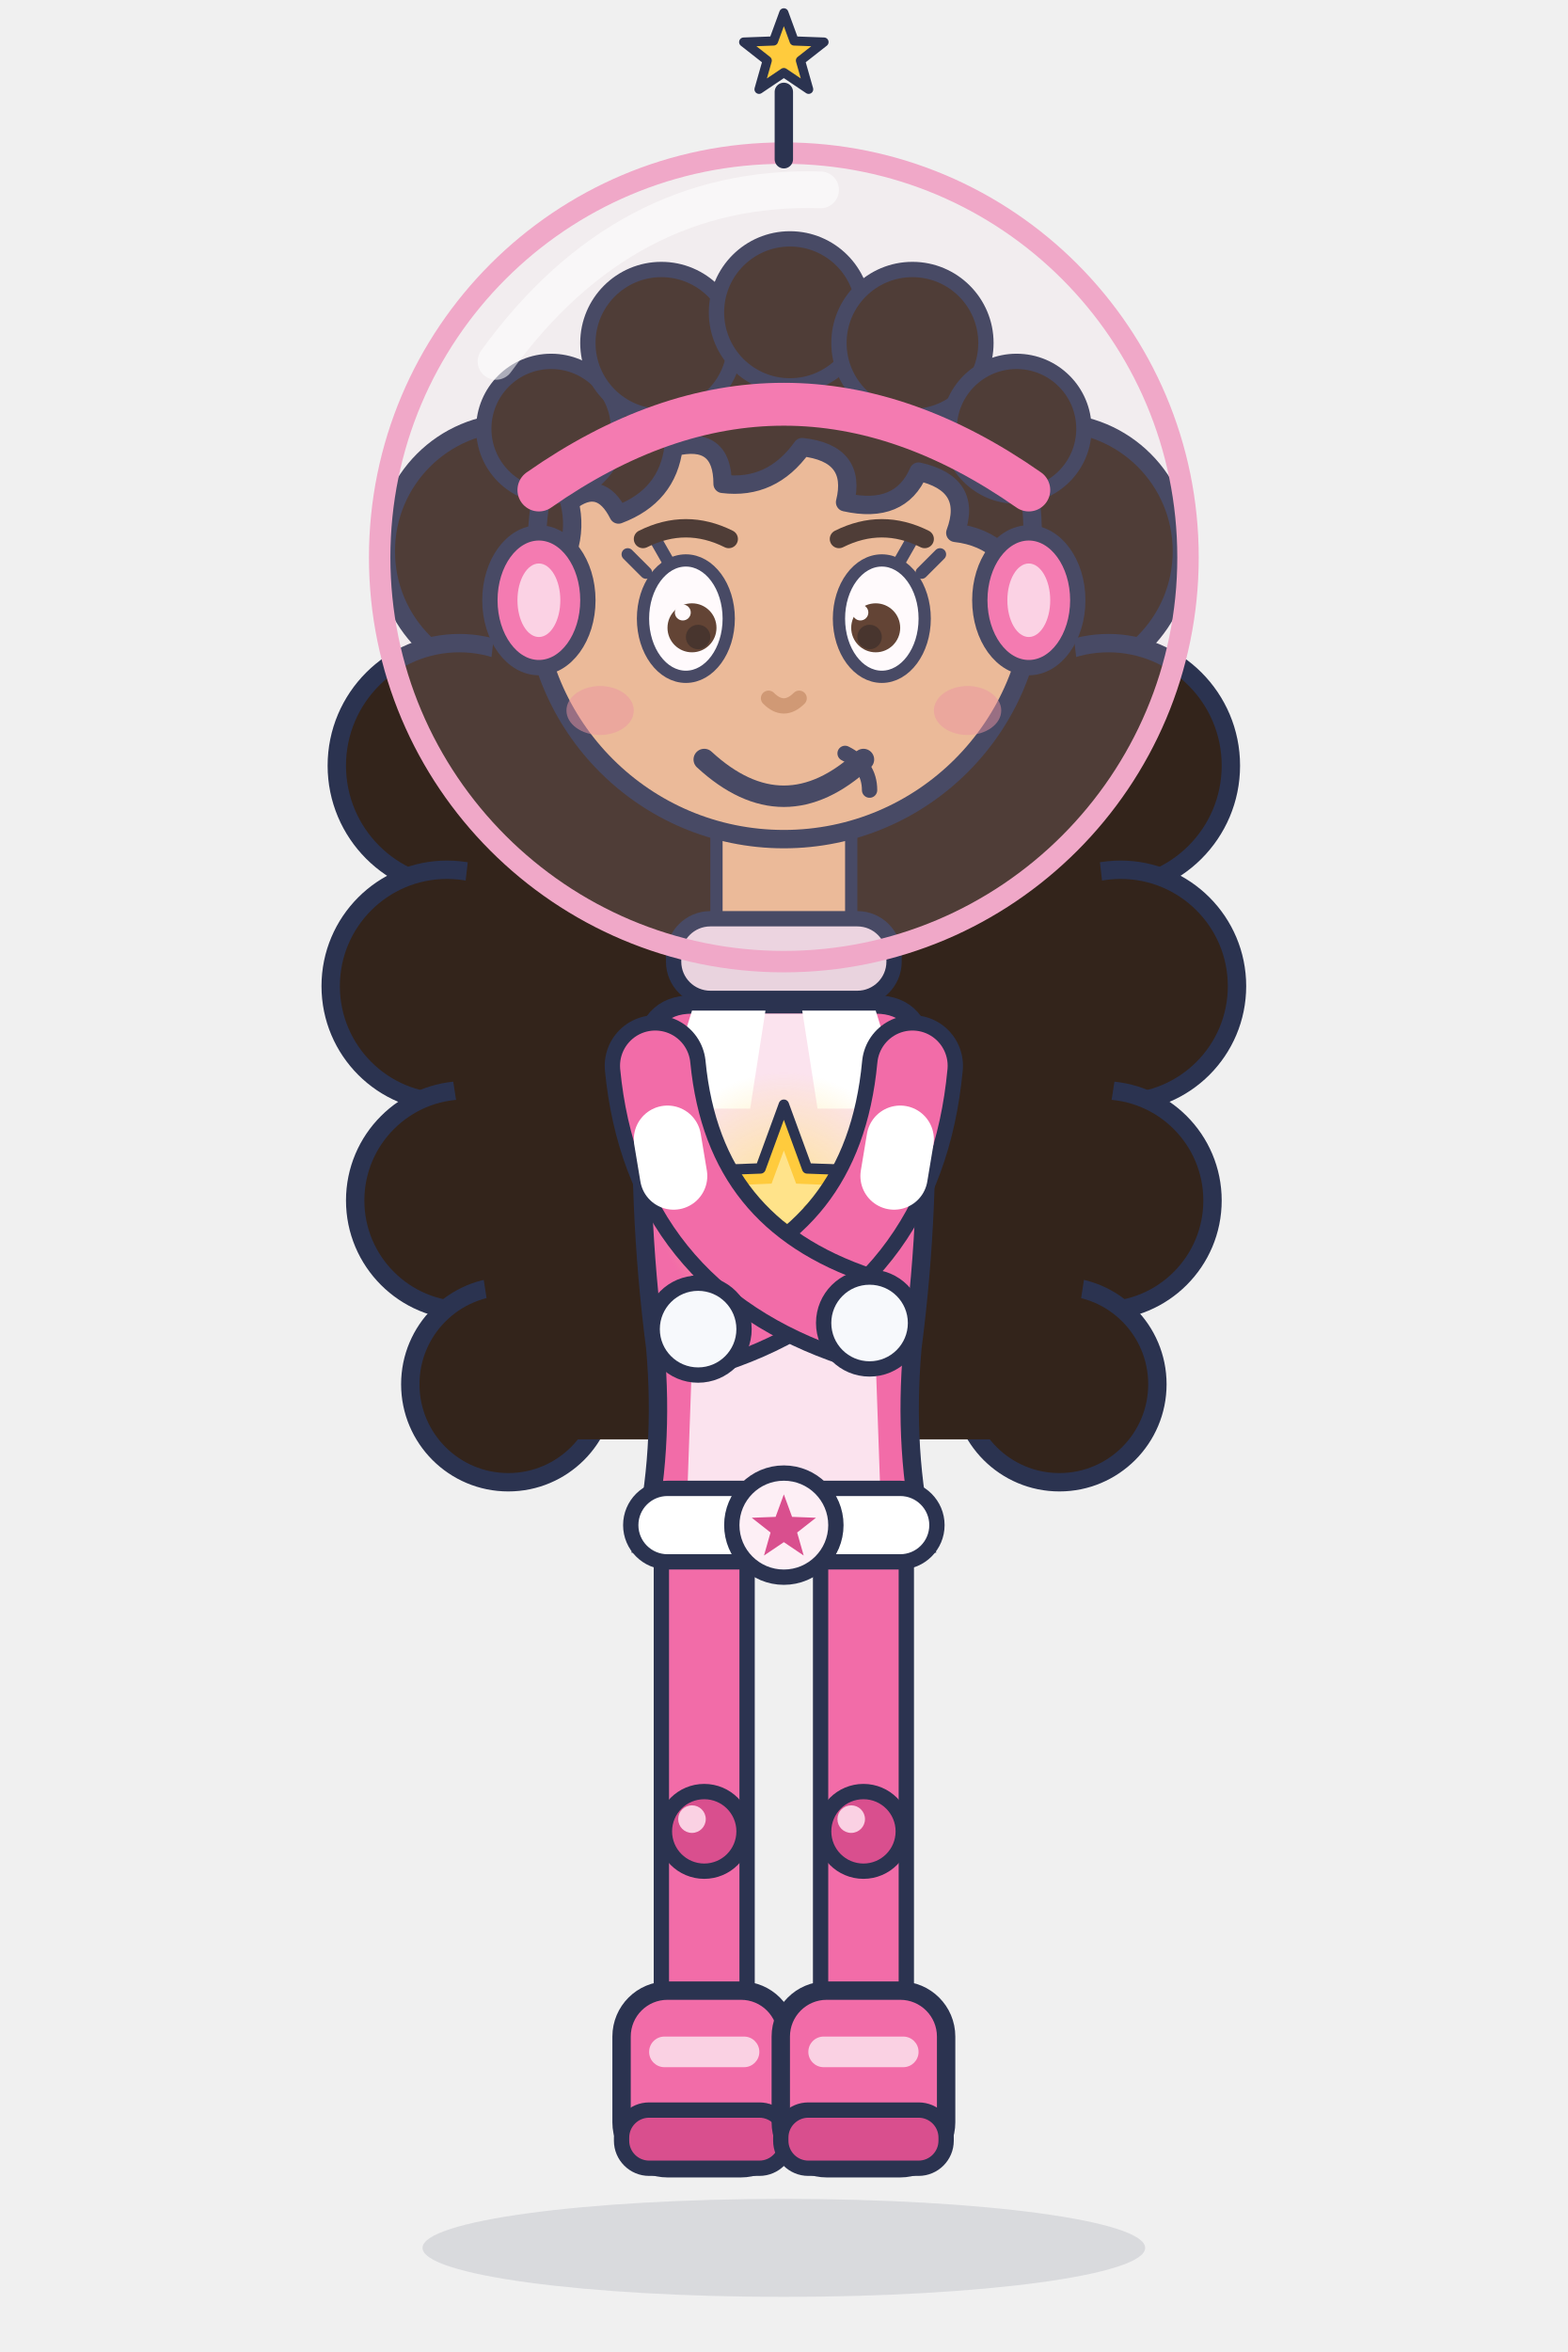
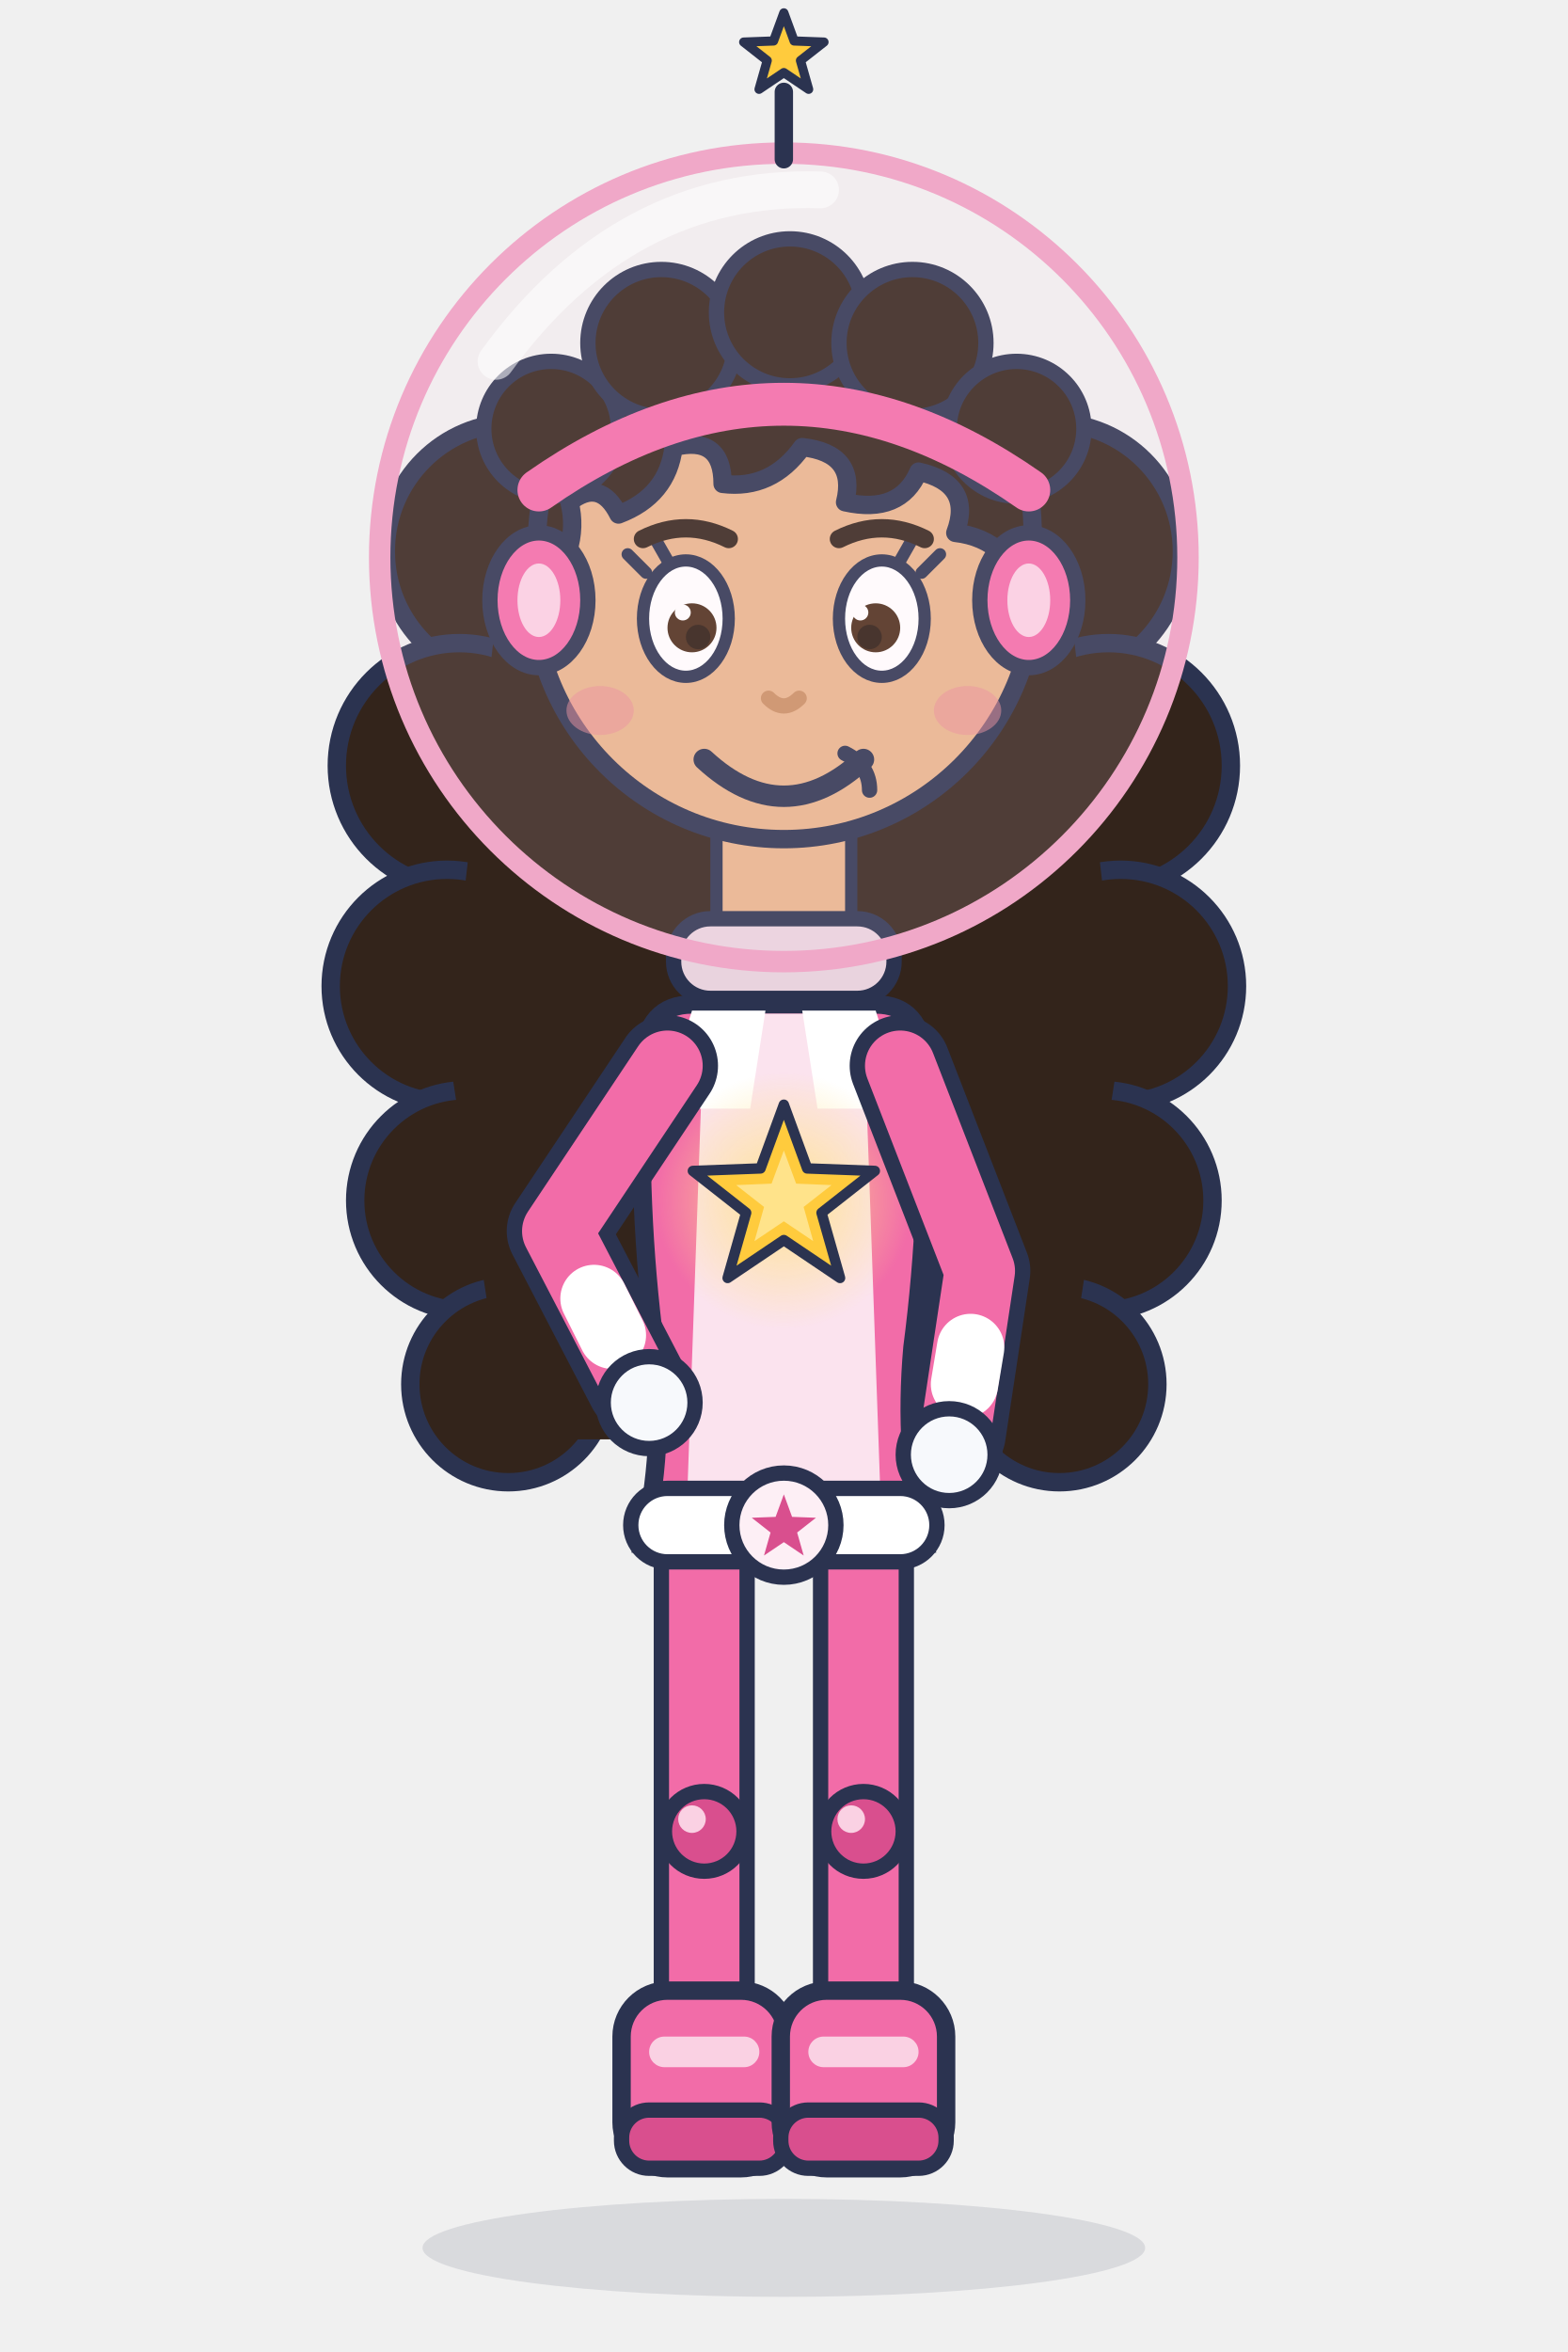
<svg xmlns="http://www.w3.org/2000/svg" viewBox="0 0 512 768" width="512" height="768">
  <defs>
    <radialGradient id="brillo_estrella" cx="50%" cy="50%" r="50%">
      <stop offset="0%" stop-color="#FFE38A" stop-opacity="0.9" />
      <stop offset="100%" stop-color="#FFE38A" stop-opacity="0" />
    </radialGradient>
  </defs>
  <ellipse cx="256" cy="734" rx="118" ry="16" fill="#2B3350" opacity="0.12" />
  <g fill="#33241B" stroke="#2B3350" stroke-width="6">
    <circle cx="168" cy="180" r="42" />
    <circle cx="344" cy="180" r="42" />
    <circle cx="150" cy="250" r="40" />
    <circle cx="362" cy="250" r="40" />
    <circle cx="146" cy="322" r="38" />
    <circle cx="366" cy="322" r="38" />
    <circle cx="152" cy="392" r="36" />
    <circle cx="360" cy="392" r="36" />
    <circle cx="166" cy="452" r="32" />
    <circle cx="346" cy="452" r="32" />
    <path d="M 168 150 Q 256 96 344 150 L 366 340 L 346 470 L 166 470 L 146 340 Z" stroke="none" />
  </g>
  <g stroke-linecap="round" fill="none">
    <path d="M 230 512 L 230 656" stroke="#2B3350" stroke-width="33" />
    <path d="M 230 512 L 230 656" stroke="#F26CA8" stroke-width="23" />
    <path d="M 282 512 L 282 656" stroke="#2B3350" stroke-width="33" />
    <path d="M 282 512 L 282 656" stroke="#F26CA8" stroke-width="23" />
  </g>
  <circle cx="230" cy="598" r="13" fill="#D94F8E" stroke="#2B3350" stroke-width="5" />
  <circle cx="282" cy="598" r="13" fill="#D94F8E" stroke="#2B3350" stroke-width="5" />
  <circle cx="226" cy="594" r="4.5" fill="#FAD1E3" />
  <circle cx="278" cy="594" r="4.5" fill="#FAD1E3" />
  <g>
    <rect x="203" y="650" width="54" height="58" rx="15" fill="#F26CA8" stroke="#2B3350" stroke-width="6" />
    <rect x="203" y="689" width="54" height="19" rx="9" fill="#D94F8E" stroke="#2B3350" stroke-width="5" />
    <rect x="212" y="665" width="36" height="10" rx="5" fill="#FAD1E3" />
    <rect x="255" y="650" width="54" height="58" rx="15" fill="#F26CA8" stroke="#2B3350" stroke-width="6" />
    <rect x="255" y="689" width="54" height="19" rx="9" fill="#D94F8E" stroke="#2B3350" stroke-width="5" />
    <rect x="264" y="665" width="36" height="10" rx="5" fill="#FAD1E3" />
  </g>
  <path d="M 226 328 L 286 328 Q 301 328 302 346 Q 304 394 298 440 Q 295 474 302 504 L 210 504 Q 217 474 214 440 Q 208 394 210 346 Q 211 328 226 328 Z" fill="#F26CA8" stroke="#2B3350" stroke-width="6" />
  <path d="M 230 331 L 282 331 L 288 501 L 224 501 Z" fill="#FBE3EE" />
  <path d="M 226 330 L 250 330 L 245 362 L 216 362 Z" fill="#FFFFFF" />
  <path d="M 286 330 L 262 330 L 267 362 L 296 362 Z" fill="#FFFFFF" />
  <circle cx="256" cy="392" r="42" fill="url(#brillo_estrella)" />
  <g transform="translate(256,392) scale(0.68)">
    <polygon points="0,-46 11.2,-15.4 43.7,-14.2 18.1,5.9 27,37.2 0,19 -27,37.2 -18.1,5.9 -43.7,-14.2 -11.2,-15.4" fill="#FFCB3D" stroke="#2B3350" stroke-width="5" stroke-linejoin="round" />
    <polygon points="0,-24 5.9,-8.1 22.9,-7.4 9.5,3.1 14.1,19.5 0,10 -14.1,19.5 -9.5,3.1 -22.9,-7.4 -5.9,-8.1" fill="#FFE38A" />
  </g>
  <rect x="206" y="486" width="100" height="24" rx="12" fill="#FFFFFF" stroke="#2B3350" stroke-width="5" />
  <circle cx="256" cy="498" r="17" fill="#FDEFF5" stroke="#2B3350" stroke-width="5" />
  <g transform="translate(256,499) scale(0.24)">
    <polygon points="0,-46 11.2,-15.4 43.7,-14.2 18.1,5.9 27,37.2 0,19 -27,37.2 -18.1,5.9 -43.7,-14.2 -11.2,-15.4" fill="#D94F8E" />
  </g>
  <g stroke-linecap="round" stroke-linejoin="round" fill="none">
-     <path d="M 298 348 Q 292 412 232 432" stroke="#2B3350" stroke-width="33" />
-     <path d="M 298 348 Q 292 412 232 432" stroke="#F26CA8" stroke-width="23" />
-     <path d="M 214 348 Q 220 410 280 430" stroke="#2B3350" stroke-width="33" />
-     <path d="M 214 348 Q 220 410 280 430" stroke="#F26CA8" stroke-width="23" />
-     <path d="M 218 372 L 220 384" stroke="#FFFFFF" stroke-width="22" />
-     <path d="M 294 372 L 292 384" stroke="#FFFFFF" stroke-width="22" />
+     <path d="M 218 348 L 182 402 L 208 452" stroke="#2B3350" stroke-width="33" />
+     <path d="M 218 348 L 182 402 L 208 452" stroke="#F26CA8" stroke-width="23" />
+     <path d="M 194 424 L 200 436" stroke="#FFFFFF" stroke-width="22" />
  </g>
-   <circle cx="228" cy="434" r="15" fill="#F7F9FC" stroke="#2B3350" stroke-width="5" />
-   <circle cx="284" cy="432" r="15" fill="#F7F9FC" stroke="#2B3350" stroke-width="5" />
+   <circle cx="212" cy="458" r="15" fill="#F7F9FC" stroke="#2B3350" stroke-width="5" />
+   <g stroke-linecap="round" stroke-linejoin="round" fill="none">
+     <path d="M 294 348 L 320 415 L 312 468" stroke="#2B3350" stroke-width="33" />
+     <path d="M 294 348 L 320 415 L 312 468" stroke="#F26CA8" stroke-width="23" />
+     <path d="M 317 440 L 315 452" stroke="#FFFFFF" stroke-width="22" />
+   </g>
+   <circle cx="310" cy="475" r="15" fill="#F7F9FC" stroke="#2B3350" stroke-width="5" />
  <rect x="234" y="256" width="44" height="52" rx="10" fill="#E8B58C" stroke="#2B3350" stroke-width="4" />
  <rect x="220" y="300" width="72" height="26" rx="12" fill="#E9D3DE" stroke="#2B3350" stroke-width="5" />
  <circle cx="256" cy="192" r="82" fill="#E8B58C" stroke="#2B3350" stroke-width="6" />
  <circle cx="176" cy="204" r="6" fill="#FFCB3D" stroke="#2B3350" stroke-width="3" />
  <circle cx="336" cy="204" r="6" fill="#FFCB3D" stroke="#2B3350" stroke-width="3" />
  <path d="M 176 196 Q 168 118 240 102 Q 258 92 280 104 Q 346 116 336 196            Q 330 176 312 174 Q 318 158 300 154 Q 294 168 276 164 Q 280 148 262 146 Q 252 160 236 158            Q 236 142 220 146 Q 218 162 202 168 Q 196 156 186 164 Q 190 180 176 196 Z" fill="#33241B" stroke="#2B3350" stroke-width="6" stroke-linejoin="round" />
  <g fill="#33241B" stroke="#2B3350" stroke-width="5">
    <circle cx="180" cy="140" r="22" />
    <circle cx="216" cy="112" r="24" />
    <circle cx="258" cy="102" r="24" />
    <circle cx="298" cy="112" r="24" />
    <circle cx="332" cy="140" r="22" />
  </g>
  <path d="M 176 160 Q 256 104 336 160" fill="none" stroke="#F26CA8" stroke-width="14" stroke-linecap="round" />
  <ellipse cx="176" cy="196" rx="16" ry="22" fill="#F26CA8" stroke="#2B3350" stroke-width="5" />
  <ellipse cx="336" cy="196" rx="16" ry="22" fill="#F26CA8" stroke="#2B3350" stroke-width="5" />
  <ellipse cx="176" cy="196" rx="7" ry="12" fill="#FAD1E3" />
  <ellipse cx="336" cy="196" rx="7" ry="12" fill="#FAD1E3" />
  <ellipse cx="224" cy="202" rx="14" ry="19" fill="#FFFFFF" stroke="#2B3350" stroke-width="4" />
  <ellipse cx="288" cy="202" rx="14" ry="19" fill="#FFFFFF" stroke="#2B3350" stroke-width="4" />
  <circle cx="226" cy="205" r="8" fill="#4A2C18" />
  <circle cx="286" cy="205" r="8" fill="#4A2C18" />
  <circle cx="228" cy="208" r="4" fill="#2B1B10" />
  <circle cx="284" cy="208" r="4" fill="#2B1B10" />
  <circle cx="223" cy="200" r="2.6" fill="#FFFFFF" />
  <circle cx="281" cy="200" r="2.6" fill="#FFFFFF" />
  <g stroke="#2B3350" stroke-width="4" stroke-linecap="round">
    <line x1="211" y1="187" x2="205" y2="181" />
    <line x1="218" y1="183" x2="214" y2="176" />
    <line x1="301" y1="187" x2="307" y2="181" />
    <line x1="294" y1="183" x2="298" y2="176" />
  </g>
  <path d="M 210 176 Q 224 169 238 176" fill="none" stroke="#33241B" stroke-width="6" stroke-linecap="round" />
  <path d="M 274 176 Q 288 169 302 176" fill="none" stroke="#33241B" stroke-width="6" stroke-linecap="round" />
  <path d="M 251 228 Q 256 233 261 228" fill="none" stroke="#C98F63" stroke-width="5" stroke-linecap="round" />
  <path d="M 230 248 Q 256 272 282 248" fill="none" stroke="#2B3350" stroke-width="7" stroke-linecap="round" />
  <path d="M 276 246 Q 284 250 284 258" fill="none" stroke="#2B3350" stroke-width="5" stroke-linecap="round" />
  <ellipse cx="196" cy="232" rx="11" ry="8" fill="#E88A96" opacity="0.5" />
  <ellipse cx="316" cy="232" rx="11" ry="8" fill="#E88A96" opacity="0.5" />
  <circle cx="256" cy="182" r="132" fill="#FFD9EA" fill-opacity="0.14" stroke="#F0A8C8" stroke-width="7" />
  <path d="M 162 118 Q 204 60 268 62" fill="none" stroke="#FFFFFF" stroke-width="12" stroke-linecap="round" opacity="0.55" />
  <line x1="256" y1="52" x2="256" y2="30" stroke="#2B3350" stroke-width="6" stroke-linecap="round" />
  <g transform="translate(256,18) scale(0.30)">
    <polygon points="0,-46 11.2,-15.4 43.7,-14.2 18.1,5.9 27,37.2 0,19 -27,37.2 -18.1,5.9 -43.7,-14.2 -11.2,-15.4" fill="#FFCB3D" stroke="#2B3350" stroke-width="10" stroke-linejoin="round" />
  </g>
</svg>
